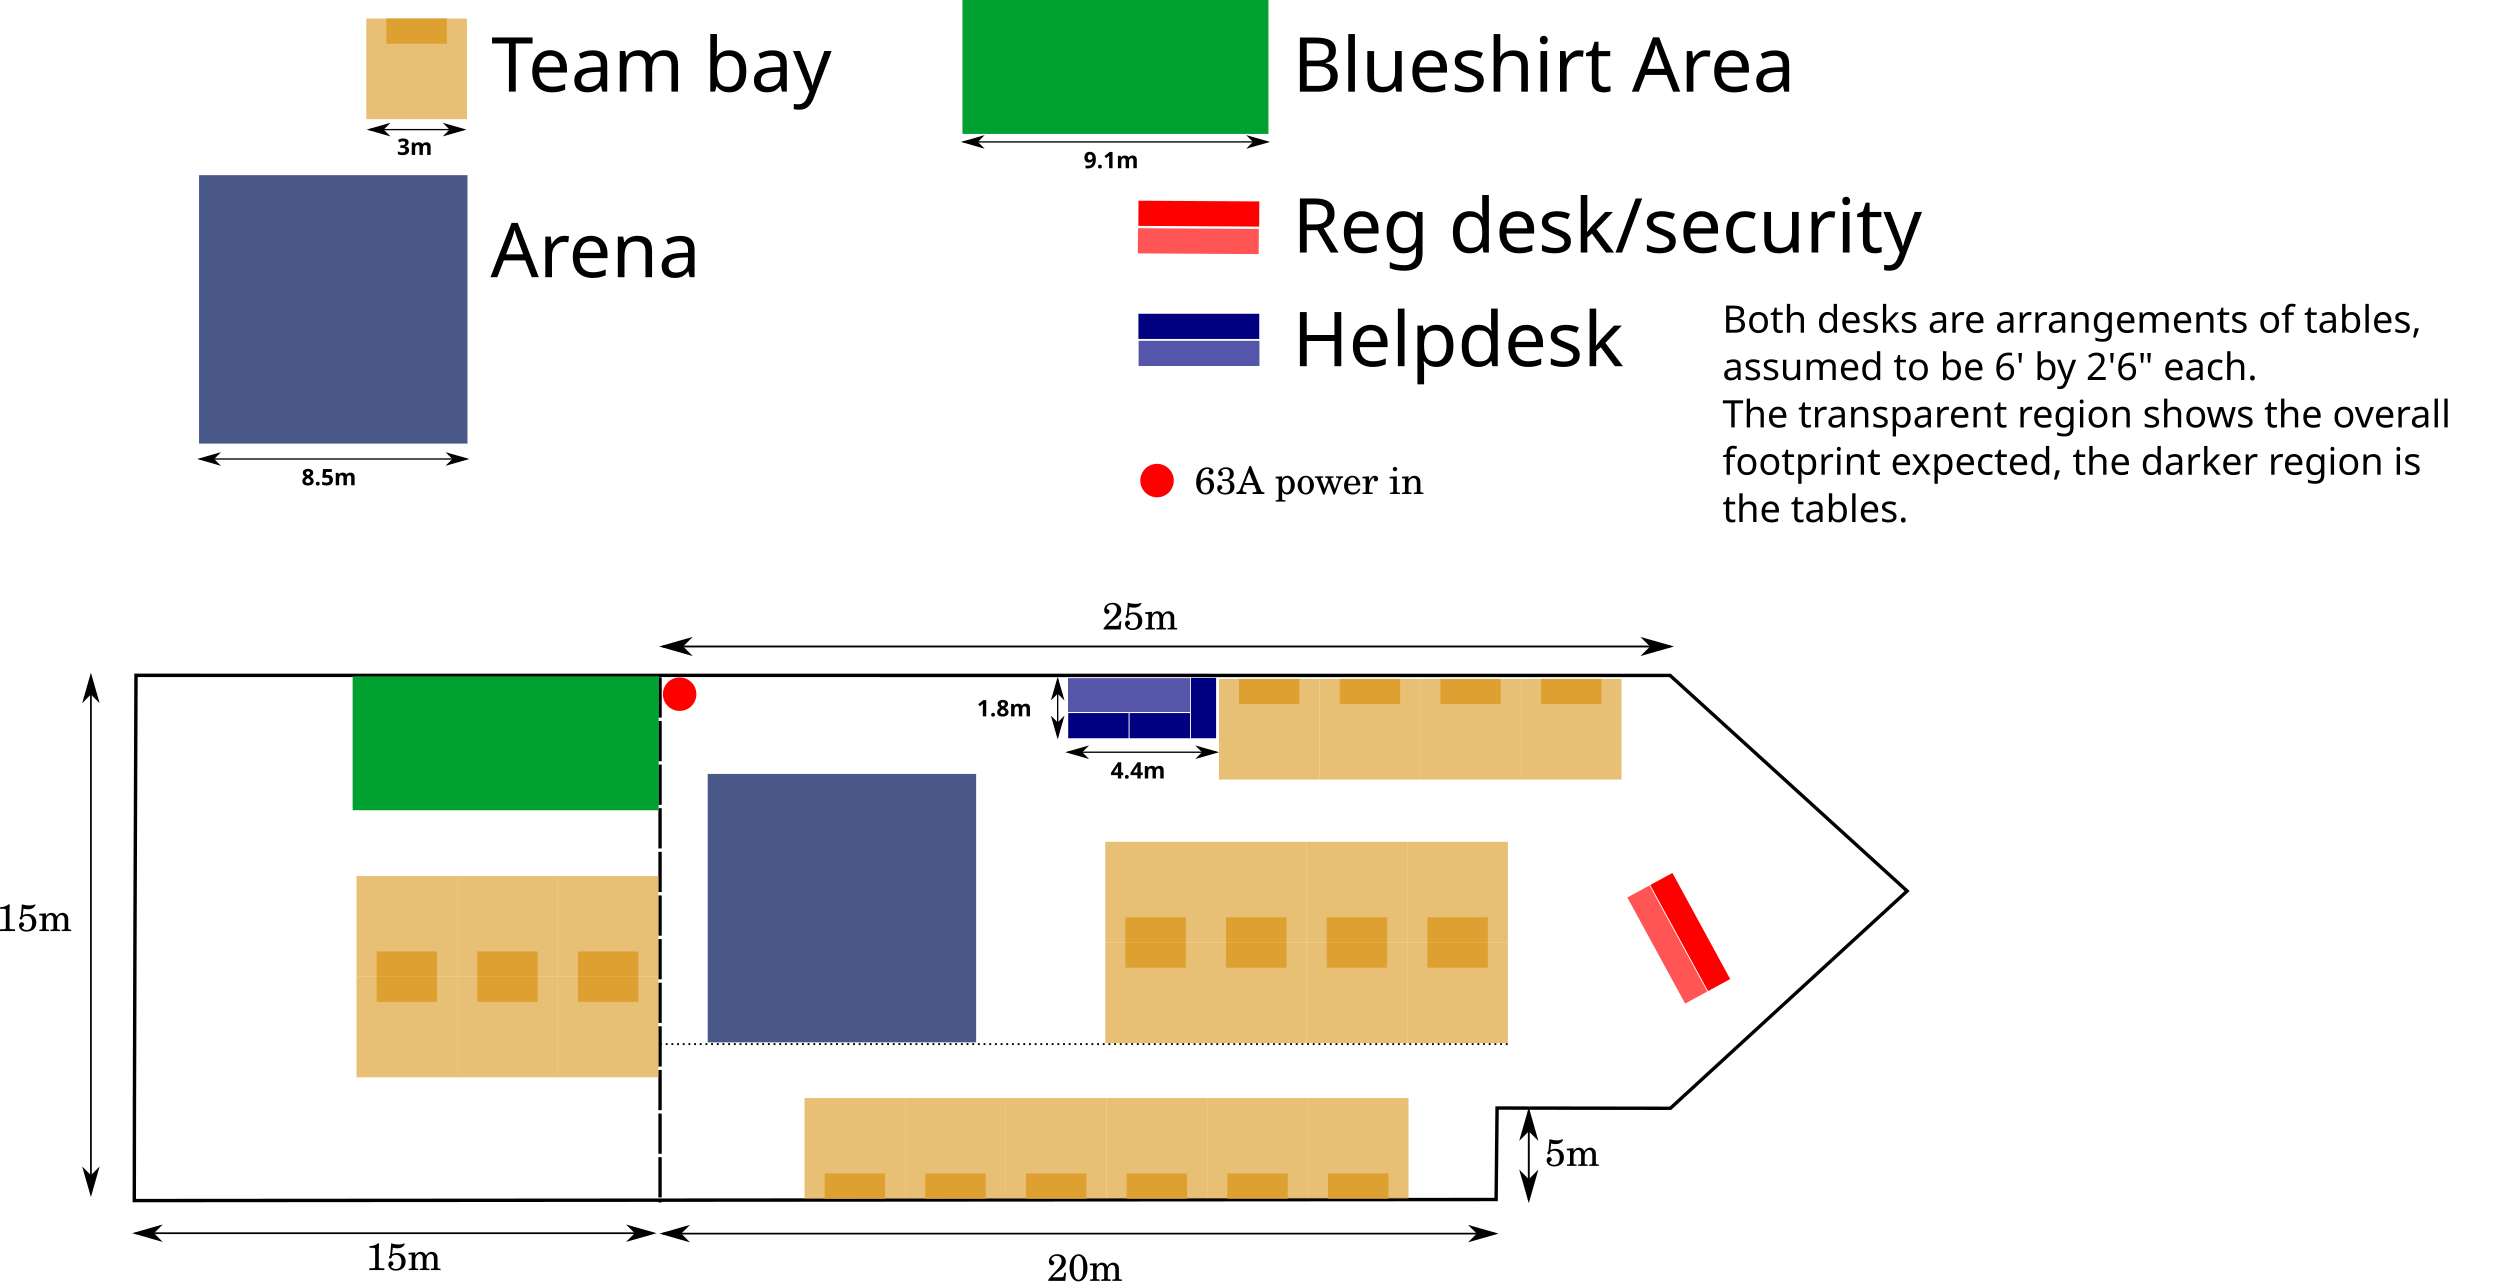
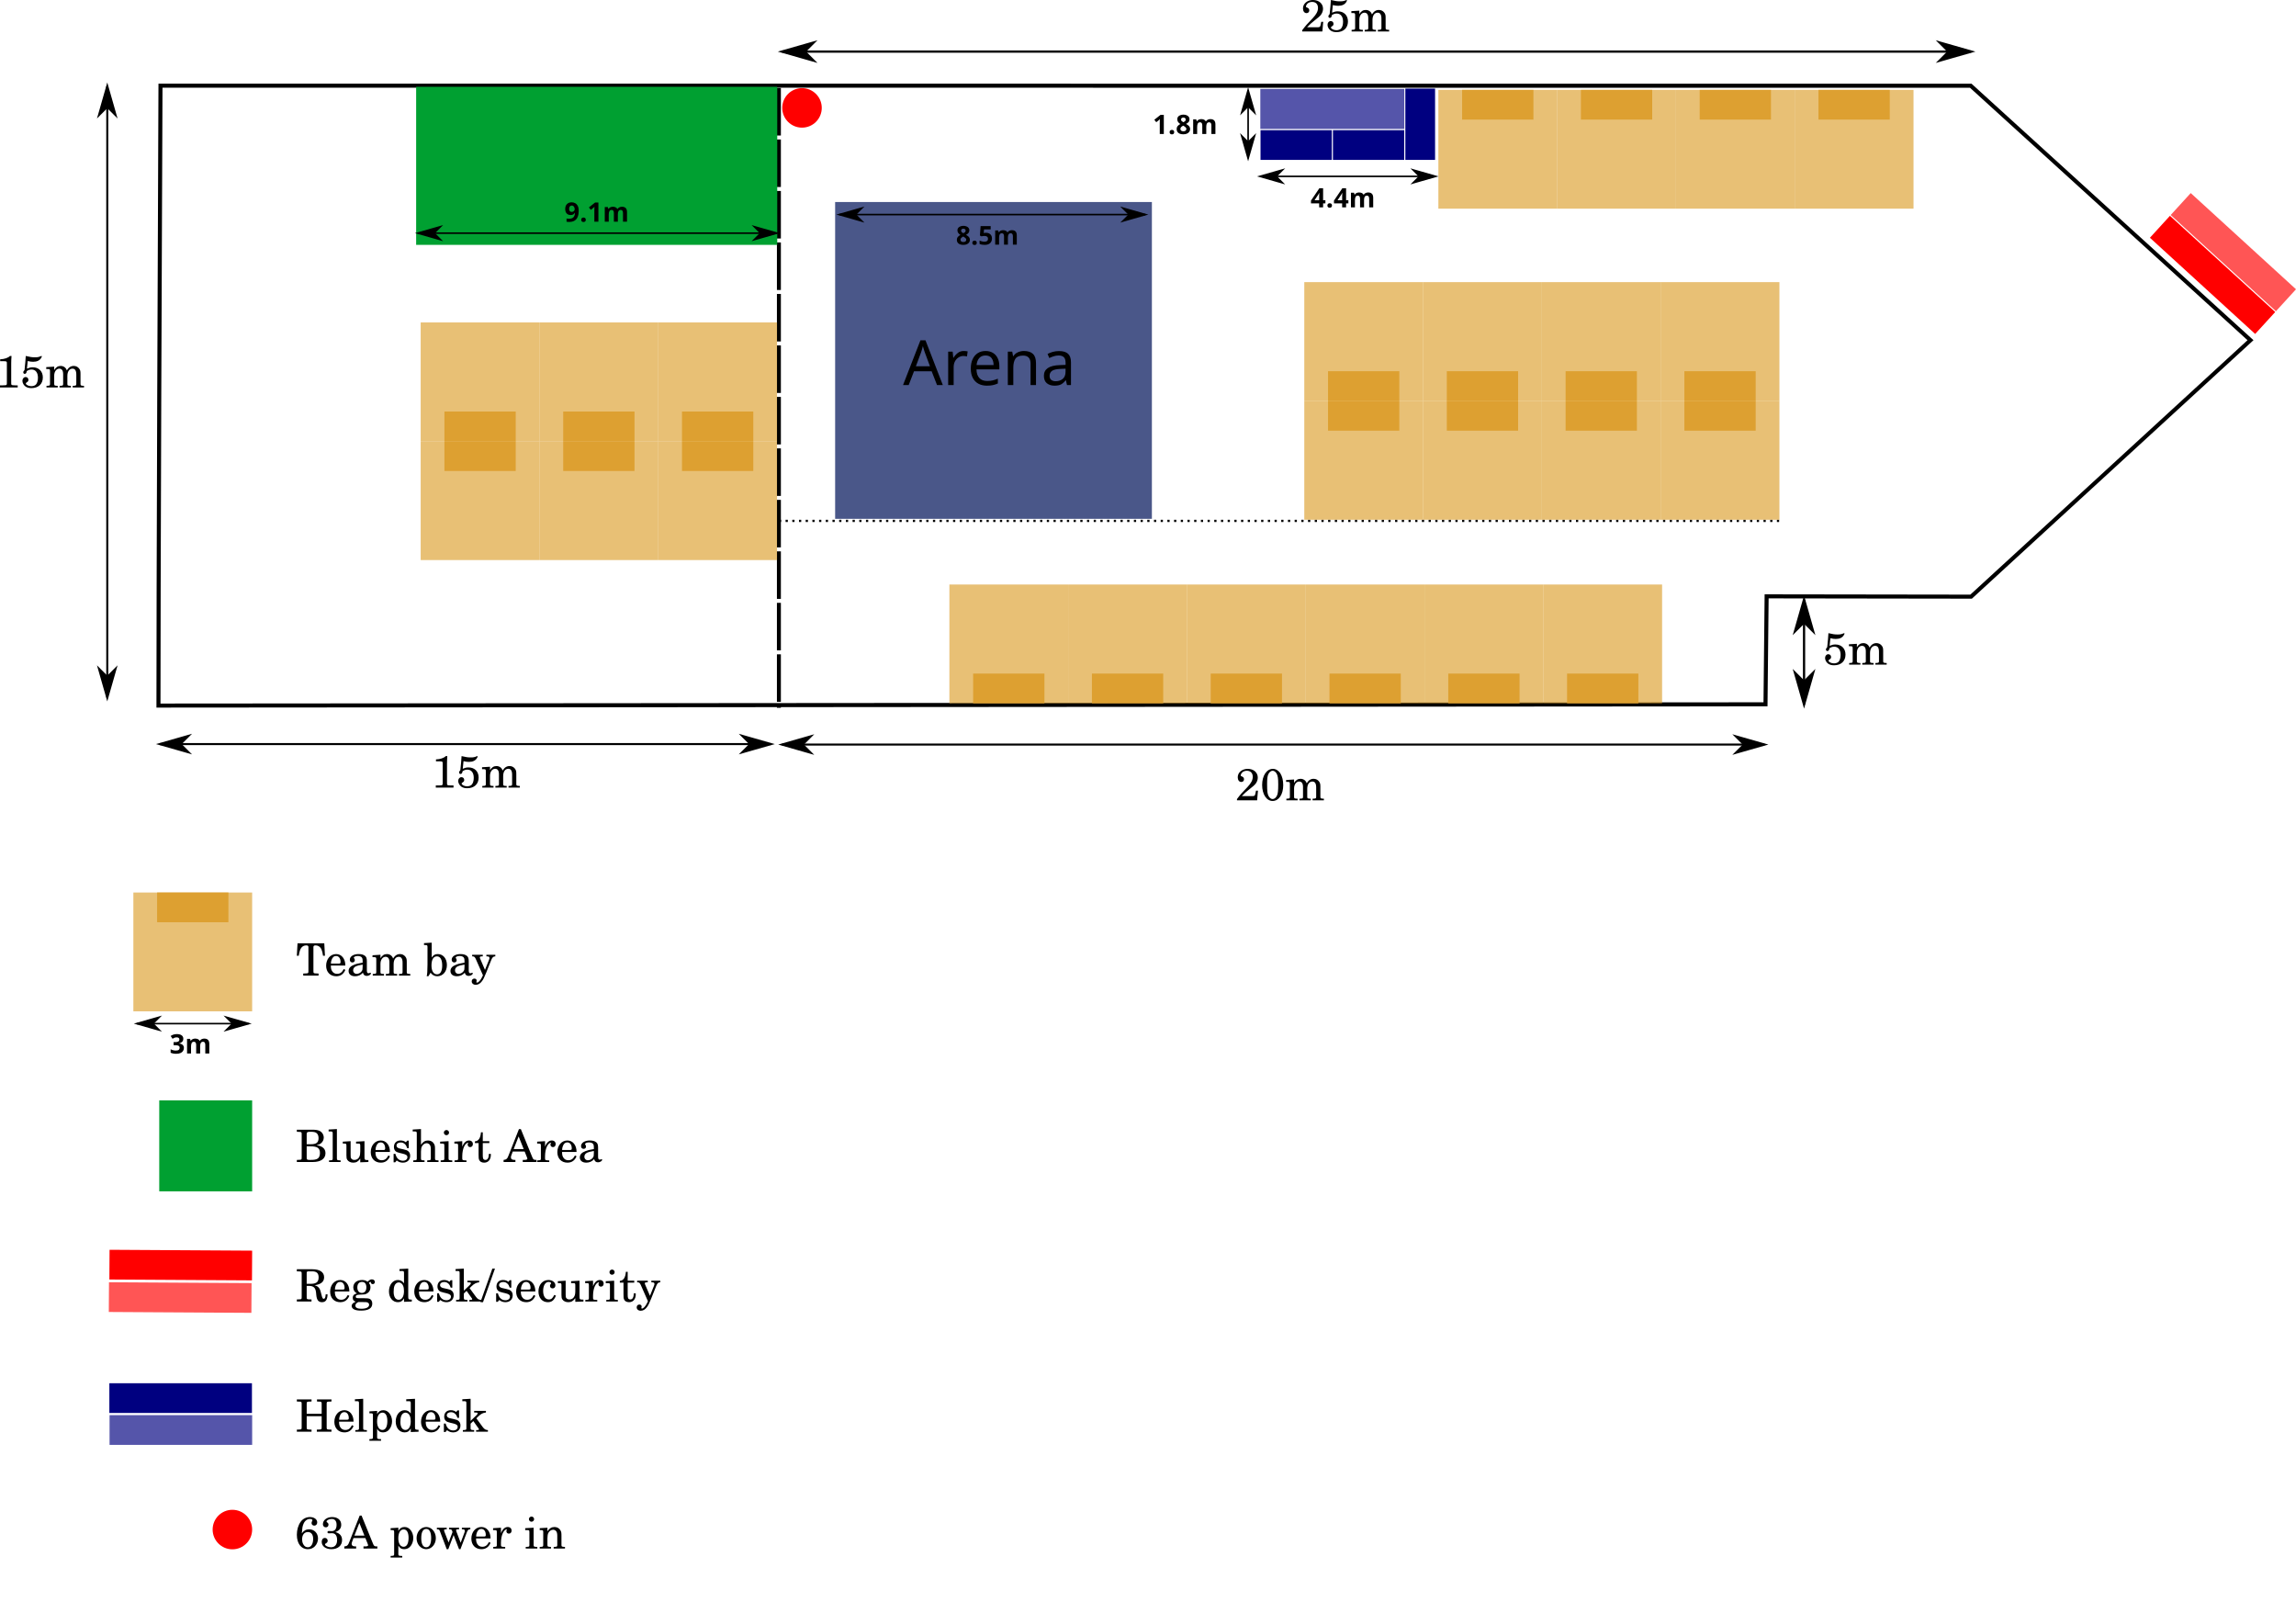
- <svg xmlns="http://www.w3.org/2000/svg" xmlns:xlink="http://www.w3.org/1999/xlink" width="1320.033" height="676.604" id="svg2" version="1.1">
+ <svg xmlns="http://www.w3.org/2000/svg" xmlns:xlink="http://www.w3.org/1999/xlink" width="1027.343" height="716.59" id="svg2" version="1.1">
  <defs id="defs4">
    <marker orient="auto" refY="0" refX="0" id="Arrow2Mstart" style="overflow:visible">
      <path id="path4022" style="font-size:12px;fill-rule:evenodd;stroke-width:0.625;stroke-linejoin:round" d="M 8.719,4.034 -2.207,0.016 8.719,-4.002 c -1.745,2.372 -1.735,5.617 -6e-7,8.035 z" transform="scale(0.6,0.6)" />
    </marker>
    <marker orient="auto" refY="0" refX="0" id="Arrow1Sstart" style="overflow:visible">
      <path id="path4010" d="M 0,0 5,-5 -12.5,0 5,5 0,0 z" style="fill-rule:evenodd;stroke:#000000;stroke-width:1pt;marker-start:none" transform="matrix(0.2,0,0,0.2,1.2,0)" />
    </marker>
    <marker orient="auto" refY="0" refX="0" id="Arrow2Lend" style="overflow:visible">
      <path id="path3824" style="font-size:12px;fill-rule:evenodd;stroke-width:0.625;stroke-linejoin:round" d="M 8.719,4.034 -2.207,0.016 8.719,-4.002 c -1.745,2.372 -1.735,5.617 -6e-7,8.035 z" transform="matrix(-1.1,0,0,-1.1,-1.1,0)" />
    </marker>
    <marker orient="auto" refY="0" refX="0" id="Arrow2Lstart" style="overflow:visible">
      <path id="path3821" style="font-size:12px;fill-rule:evenodd;stroke-width:0.625;stroke-linejoin:round" d="M 8.719,4.034 -2.207,0.016 8.719,-4.002 c -1.745,2.372 -1.735,5.617 -6e-7,8.035 z" transform="matrix(1.1,0,0,1.1,1.1,0)" />
    </marker>
    <marker orient="auto" refY="0" refX="0" id="Arrow1Lend" style="overflow:visible">
      <path id="path3806" d="M 0,0 5,-5 -12.5,0 5,5 0,0 z" style="fill-rule:evenodd;stroke:#000000;stroke-width:1pt;marker-start:none" transform="matrix(-0.8,0,0,-0.8,-10,0)" />
    </marker>
    <marker orient="auto" refY="0" refX="0" id="Arrow1Lstart" style="overflow:visible">
      <path id="path3803" d="M 0,0 5,-5 -12.5,0 5,5 0,0 z" style="fill-rule:evenodd;stroke:#000000;stroke-width:1pt;marker-start:none" transform="matrix(0.8,0,0,0.8,10,0)" />
    </marker>
    <marker orient="auto" refY="0" refX="0" id="Arrow1Lstart-2" style="overflow:visible">
      <path id="path3803-0" d="M 0,0 5,-5 -12.5,0 5,5 0,0 z" style="fill-rule:evenodd;stroke:#000000;stroke-width:1pt;marker-start:none" transform="matrix(0.8,0,0,0.8,10,0)" />
    </marker>
    <marker orient="auto" refY="0" refX="0" id="Arrow1Lend-4" style="overflow:visible">
      <path id="path3806-5" d="M 0,0 5,-5 -12.5,0 5,5 0,0 z" style="fill-rule:evenodd;stroke:#000000;stroke-width:1pt;marker-start:none" transform="matrix(-0.8,0,0,-0.8,-10,0)" />
    </marker>
    <marker orient="auto" refY="0" refX="0" id="Arrow1Lstart-3" style="overflow:visible">
      <path id="path3803-7" d="M 0,0 5,-5 -12.5,0 5,5 0,0 z" style="fill-rule:evenodd;stroke:#000000;stroke-width:1pt;marker-start:none" transform="matrix(0.8,0,0,0.8,10,0)" />
    </marker>
    <marker orient="auto" refY="0" refX="0" id="Arrow1Lend-6" style="overflow:visible">
      <path id="path3806-56" d="M 0,0 5,-5 -12.5,0 5,5 0,0 z" style="fill-rule:evenodd;stroke:#000000;stroke-width:1pt;marker-start:none" transform="matrix(-0.8,0,0,-0.8,-10,0)" />
    </marker>
    <marker orient="auto" refY="0" refX="0" id="Arrow1Lstart-23" style="overflow:visible">
      <path id="path3803-1" d="M 0,0 5,-5 -12.5,0 5,5 0,0 z" style="fill-rule:evenodd;stroke:#000000;stroke-width:1pt;marker-start:none" transform="matrix(0.8,0,0,0.8,10,0)" />
    </marker>
    <marker orient="auto" refY="0" refX="0" id="Arrow1Lend-8" style="overflow:visible">
      <path id="path3806-7" d="M 0,0 5,-5 -12.5,0 5,5 0,0 z" style="fill-rule:evenodd;stroke:#000000;stroke-width:1pt;marker-start:none" transform="matrix(-0.8,0,0,-0.8,-10,0)" />
    </marker>
    <marker orient="auto" refY="0" refX="0" id="Arrow1Lstart-27" style="overflow:visible">
      <path id="path3803-14" d="M 0,0 5,-5 -12.5,0 5,5 0,0 z" style="fill-rule:evenodd;stroke:#000000;stroke-width:1pt;marker-start:none" transform="matrix(0.8,0,0,0.8,10,0)" />
    </marker>
    <marker orient="auto" refY="0" refX="0" id="Arrow1Lend-0" style="overflow:visible">
      <path id="path3806-3" d="M 0,0 5,-5 -12.5,0 5,5 0,0 z" style="fill-rule:evenodd;stroke:#000000;stroke-width:1pt;marker-start:none" transform="matrix(-0.8,0,0,-0.8,-10,0)" />
    </marker>
    <marker orient="auto" refY="0" refX="0" id="Arrow2Lend-1" style="overflow:visible">
      <path id="path3824-7" style="font-size:12px;fill-rule:evenodd;stroke-width:0.625;stroke-linejoin:round" d="M 8.719,4.034 -2.207,0.016 8.719,-4.002 c -1.745,2.372 -1.735,5.617 -6e-7,8.035 z" transform="matrix(-1.1,0,0,-1.1,-1.1,0)" />
    </marker>
    <marker orient="auto" refY="0" refX="0" id="Arrow2Lstart-8" style="overflow:visible">
      <path id="path3821-3" style="font-size:12px;fill-rule:evenodd;stroke-width:0.625;stroke-linejoin:round" d="M 8.719,4.034 -2.207,0.016 8.719,-4.002 c -1.745,2.372 -1.735,5.617 -6e-7,8.035 z" transform="matrix(1.1,0,0,1.1,1.1,0)" />
    </marker>
    <marker orient="auto" refY="0" refX="0" id="Arrow1Lstart-1" style="overflow:visible">
      <path id="path3803-2" d="M 0,0 5,-5 -12.5,0 5,5 0,0 z" style="fill-rule:evenodd;stroke:#000000;stroke-width:1pt;marker-start:none" transform="matrix(0.8,0,0,0.8,10,0)" />
    </marker>
    <marker orient="auto" refY="0" refX="0" id="Arrow1Lend-7" style="overflow:visible">
      <path id="path3806-70" d="M 0,0 5,-5 -12.5,0 5,5 0,0 z" style="fill-rule:evenodd;stroke:#000000;stroke-width:1pt;marker-start:none" transform="matrix(-0.8,0,0,-0.8,-10,0)" />
    </marker>
    <marker orient="auto" refY="0" refX="0" id="Arrow1Lstart-0" style="overflow:visible">
      <path id="path3803-5" d="M 0,0 5,-5 -12.5,0 5,5 0,0 z" style="fill-rule:evenodd;stroke:#000000;stroke-width:1pt;marker-start:none" transform="matrix(0.8,0,0,0.8,10,0)" />
    </marker>
    <marker orient="auto" refY="0" refX="0" id="Arrow1Lend-1" style="overflow:visible">
      <path id="path3806-0" d="M 0,0 5,-5 -12.5,0 5,5 0,0 z" style="fill-rule:evenodd;stroke:#000000;stroke-width:1pt;marker-start:none" transform="matrix(-0.8,0,0,-0.8,-10,0)" />
    </marker>
    <marker orient="auto" refY="0" refX="0" id="Arrow1Lstart-7" style="overflow:visible">
      <path id="path3803-07" d="M 0,0 5,-5 -12.5,0 5,5 0,0 z" style="fill-rule:evenodd;stroke:#000000;stroke-width:1pt;marker-start:none" transform="matrix(0.8,0,0,0.8,10,0)" />
    </marker>
    <marker orient="auto" refY="0" refX="0" id="Arrow1Lend-19" style="overflow:visible">
      <path id="path3806-59" d="M 0,0 5,-5 -12.5,0 5,5 0,0 z" style="fill-rule:evenodd;stroke:#000000;stroke-width:1pt;marker-start:none" transform="matrix(-0.8,0,0,-0.8,-10,0)" />
    </marker>
    <marker orient="auto" refY="0" refX="0" id="Arrow1Lstart-7-8" style="overflow:visible">
      <path id="path3803-07-6" d="M 0,0 5,-5 -12.5,0 5,5 0,0 z" style="fill-rule:evenodd;stroke:#000000;stroke-width:1pt;marker-start:none" transform="matrix(0.8,0,0,0.8,10,0)" />
    </marker>
    <marker orient="auto" refY="0" refX="0" id="Arrow1Lend-19-0" style="overflow:visible">
      <path id="path3806-59-3" d="M 0,0 5,-5 -12.5,0 5,5 0,0 z" style="fill-rule:evenodd;stroke:#000000;stroke-width:1pt;marker-start:none" transform="matrix(-0.8,0,0,-0.8,-10,0)" />
    </marker>
    <marker orient="auto" refY="0" refX="0" id="Arrow1Lstart-7-3" style="overflow:visible">
      <path id="path3803-07-8" d="M 0,0 5,-5 -12.5,0 5,5 0,0 z" style="fill-rule:evenodd;stroke:#000000;stroke-width:1pt;marker-start:none" transform="matrix(0.8,0,0,0.8,10,0)" />
    </marker>
    <marker orient="auto" refY="0" refX="0" id="Arrow1Lend-19-9" style="overflow:visible">
      <path id="path3806-59-2" d="M 0,0 5,-5 -12.5,0 5,5 0,0 z" style="fill-rule:evenodd;stroke:#000000;stroke-width:1pt;marker-start:none" transform="matrix(-0.8,0,0,-0.8,-10,0)" />
    </marker>
    <marker orient="auto" refY="0" refX="0" id="Arrow1Lstart-7-4" style="overflow:visible">
      <path id="path3803-07-7" d="M 0,0 5,-5 -12.5,0 5,5 0,0 z" style="fill-rule:evenodd;stroke:#000000;stroke-width:1pt;marker-start:none" transform="matrix(0.8,0,0,0.8,10,0)" />
    </marker>
    <marker orient="auto" refY="0" refX="0" id="Arrow1Lend-19-98" style="overflow:visible">
      <path id="path3806-59-5" d="M 0,0 5,-5 -12.5,0 5,5 0,0 z" style="fill-rule:evenodd;stroke:#000000;stroke-width:1pt;marker-start:none" transform="matrix(-0.8,0,0,-0.8,-10,0)" />
    </marker>
  </defs>
-   <g id="layer1" transform="translate(88.9715,-382.0069)" style="display:inline">
-     <path style="fill:none;stroke:#000000;stroke-width:1.806;stroke-linecap:butt;stroke-linejoin:miter;stroke-miterlimit:4;stroke-opacity:1;stroke-dasharray:none" d="m -17.164,738.595 810.021,0.053 L 918.012,852.472 793,967.201 701.503,967.065 701,1015.362 l -719.067,0.567 c 0,0 -0.078,-48.41 0.903,-277.334 z" id="path3004" />
-     <path style="fill:none;stroke:#000000;stroke-width:0.999;stroke-linecap:butt;stroke-linejoin:miter;stroke-miterlimit:4;stroke-opacity:1;stroke-dasharray:0.999, 1.998;stroke-dashoffset:0" d="m 259.547,625.039 449.114,0" id="path3776" transform="translate(0,308.2677)" />
-     <path style="fill:none;stroke:#000000;stroke-width:1.772;stroke-linecap:butt;stroke-linejoin:miter;stroke-miterlimit:4;stroke-opacity:1;stroke-dasharray:21.26, 1.772;stroke-dashoffset:0" d="m 259.547,431.38 0,277.281" id="path3778" transform="translate(0,308.2677)" />
-     <path style="fill:none;stroke:#000000;stroke-width:0.999;stroke-linecap:butt;stroke-linejoin:miter;stroke-miterlimit:4;stroke-opacity:1;stroke-dasharray:none;marker-start:url(#Arrow1Lstart-7);marker-end:url(#Arrow1Lend-19)" d="m 261,415.094 532,0" id="path3105" transform="translate(0,308.2677)" />
-     <text xml:space="preserve" style="font-size:20px;font-style:normal;font-variant:normal;font-weight:500;font-stretch:normal;line-height:125%;letter-spacing:0px;word-spacing:0px;fill:#000000;fill-opacity:1;stroke:none;font-family:Century Schoolbook L;-inkscape-font-specification:Century Schoolbook L Medium" x="493" y="406.094" id="text5153" transform="translate(0,308.2677)">
-       <tspan id="tspan5155" x="493" y="406.094">25m</tspan>
-     </text>
-     <path style="fill:none;stroke:#000000;stroke-width:1px;stroke-linecap:butt;stroke-linejoin:miter;stroke-opacity:1;marker-start:url(#Arrow1Lstart-7);marker-end:url(#Arrow1Lend-19)" d="m 718.25,660.344 0,46.75" id="path5157" transform="translate(0,308.2677)" />
-     <text xml:space="preserve" style="font-size:20px;font-style:normal;font-variant:normal;font-weight:500;font-stretch:normal;line-height:125%;letter-spacing:0px;word-spacing:0px;fill:#000000;fill-opacity:1;stroke:none;font-family:Century Schoolbook L;-inkscape-font-specification:Century Schoolbook L Medium" x="726.75" y="997.612" id="text6055">
-       <tspan id="tspan6057" x="726.75" y="997.612">5m</tspan>
-     </text>
-     <path style="fill:none;stroke:#000000;stroke-width:0.908;stroke-linecap:butt;stroke-linejoin:miter;stroke-miterlimit:4;stroke-opacity:1;stroke-dasharray:none;marker-start:url(#Arrow1Lstart-7);marker-end:url(#Arrow1Lend-19);display:inline" d="m 261,1033.37 439.536,0" id="path3105-3" />
-     <text xml:space="preserve" style="font-size:20px;font-style:normal;font-variant:normal;font-weight:500;font-stretch:normal;line-height:125%;letter-spacing:0px;word-spacing:0px;fill:#000000;fill-opacity:1;stroke:none;display:inline;font-family:Century Schoolbook L;-inkscape-font-specification:Century Schoolbook L Medium" x="463.803" y="1058.311" id="text5153-6">
-       <tspan id="tspan5155-1" x="463.803" y="1058.311">20m</tspan>
-     </text>
-     <path style="fill:none;stroke:#000000;stroke-width:0.908;stroke-linecap:butt;stroke-linejoin:miter;stroke-miterlimit:4;stroke-opacity:1;stroke-dasharray:none;marker-start:url(#Arrow1Lstart-7);marker-end:url(#Arrow1Lend-19);display:inline" d="m -17.415,1033.155 273.366,0" id="path3105-3-4" />
-     <path style="fill:none;stroke:#000000;stroke-width:0.908;stroke-linecap:butt;stroke-linejoin:miter;stroke-miterlimit:4;stroke-opacity:1;stroke-dasharray:none;marker-start:url(#Arrow1Lstart-7);marker-end:url(#Arrow1Lend-19);display:inline" d="m -40.971,1012.294 0,-273.366" id="path3105-3-4-4" />
-     <text xml:space="preserve" style="font-size:20px;font-style:normal;font-variant:normal;font-weight:500;font-stretch:normal;line-height:125%;letter-spacing:0px;word-spacing:0px;fill:#000000;fill-opacity:1;stroke:none;font-family:Century Schoolbook L;-inkscape-font-specification:Century Schoolbook L Medium" x="104.028" y="1052.611" id="text6200">
-       <tspan id="tspan6202" x="104.028" y="1052.611">15m</tspan>
-     </text>
-     <text xml:space="preserve" style="font-size:20px;font-style:normal;font-variant:normal;font-weight:500;font-stretch:normal;line-height:125%;letter-spacing:0px;word-spacing:0px;fill:#000000;fill-opacity:1;stroke:none;font-family:Century Schoolbook L;-inkscape-font-specification:Century Schoolbook L Medium" x="-90.972" y="873.611" id="text6204">
-       <tspan id="tspan6206" x="-90.972" y="873.611">15m</tspan>
-     </text>
-     <path style="fill:#ff0000;stroke:none;stroke-width:0.999;stroke-miterlimit:4;stroke-opacity:1;stroke-dasharray:none;stroke-dashoffset:0;fill-opacity:1" id="path6210" d="m 393.858,367.245 a 8.839,8.839 0 1 1 -17.678,0 8.839,8.839 0 1 1 17.678,0 z" transform="translate(-115.1345,381.2998)" />
-     <path style="fill:#ff0000;fill-opacity:1;stroke:none;display:inline" id="path6210-8" d="m 393.858,367.245 a 8.839,8.839 0 1 1 -17.678,0 8.839,8.839 0 1 1 17.678,0 z" transform="translate(136.9491,268.5162)" />
-     <text xml:space="preserve" style="font-size:20px;font-style:normal;font-variant:normal;font-weight:500;font-stretch:normal;line-height:125%;letter-spacing:0px;word-spacing:0px;fill:#000000;fill-opacity:1;stroke:none;font-family:Century Schoolbook L;-inkscape-font-specification:Century Schoolbook L Medium" x="541.768" y="642.832" id="text6241">
-       <tspan id="tspan6243" x="541.768" y="642.832">63A power in</tspan>
-     </text>
-   </g>
-   <g id="layer2" style="display:inline" transform="translate(88.9715,-73.73916)">
-     <rect style="fill:#4a5789;fill-opacity:1;stroke-width:1.772;stroke-miterlimit:4;stroke-dasharray:21.26, 1.772;stroke-dashoffset:0" id="rect3780" width="141.732" height="141.732" x="284.708" y="482.389" />
-     <rect style="fill:#4a5789;fill-opacity:1;stroke-width:1.772;stroke-miterlimit:4;stroke-dasharray:21.26, 1.772;stroke-dashoffset:0" id="rect3780-0" width="141.732" height="141.732" x="16.134" y="166.228" />
-     <text xml:space="preserve" style="font-size:40px;font-style:normal;font-weight:normal;line-height:125%;letter-spacing:0px;word-spacing:0px;fill:#000000;fill-opacity:1;stroke:none;font-family:Sans" x="170" y="220.094" id="text3047">
-       <tspan id="tspan3049" x="170" y="220.094">Arena</tspan>
-     </text>
-   </g>
-   <g id="layer3" style="display:inline" transform="translate(88.9715,-73.73916)">
-     <rect style="fill:#00a031;fill-opacity:1;stroke-width:1.772;stroke-miterlimit:4;stroke-dasharray:21.26, 1.772;stroke-dashoffset:0" id="rect3881" width="161.57" height="70.711" x="97.231" y="430.846" />
-     <text xml:space="preserve" style="font-size:40px;font-style:normal;font-weight:normal;line-height:125%;letter-spacing:0px;word-spacing:0px;fill:#000000;fill-opacity:1;stroke:none;font-family:Sans" x="170.43" y="122.094" id="text3038">
-       <tspan id="tspan3040" x="170.43" y="122.094">Team bay</tspan>
-     </text>
-     <rect style="fill:#00a031;fill-opacity:1;stroke-width:1.772;stroke-miterlimit:4;stroke-dasharray:21.26, 1.772;stroke-dashoffset:0" id="rect3881-6" width="161.57" height="70.711" x="419.215" y="73.739" />
-     <text xml:space="preserve" style="font-size:40px;font-style:normal;font-weight:normal;line-height:125%;letter-spacing:0px;word-spacing:0px;fill:#000000;fill-opacity:1;stroke:none;font-family:Sans" x="593.521" y="122.13" id="text3038-1">
-       <tspan x="593.521" y="122.13" id="tspan3111">Blueshirt Area</tspan>
-     </text>
-     <rect style="fill:#ff0000;fill-opacity:1;stroke-width:1.772;stroke-miterlimit:4;stroke-dasharray:21.26, 1.772;stroke-dashoffset:0" id="rect3115" width="13.3" height="63.8" x="428.271" y="849.365" transform="matrix(0.8781687,-0.4783511,0.4783511,0.8781687,0,0)" />
-     <rect style="fill:#ff0000;fill-opacity:1;stroke-width:1.772;stroke-miterlimit:4;stroke-dasharray:21.26, 1.772;stroke-dashoffset:0" id="rect3115-5" width="13.3" height="63.8" x="-189.894" y="513.248" transform="matrix(0.0060721,-0.9999816,0.9999816,0.0060721,0,0)" />
-     <rect style="fill:#000080;fill-opacity:1;stroke-width:1.772;stroke-miterlimit:4;stroke-dasharray:21.26, 1.772;stroke-dashoffset:0" id="rect3147-4" width="63.8" height="13.3" x="512.125" y="239.409" />
-     <text xml:space="preserve" style="font-size:40px;font-style:normal;font-weight:normal;line-height:125%;letter-spacing:0px;word-spacing:0px;fill:#000000;fill-opacity:1;stroke:none;font-family:Sans" x="593.521" y="267.095" id="text3175">
-       <tspan x="593.521" y="267.095" id="tspan3179">Helpdesk</tspan>
-     </text>
-     <text xml:space="preserve" style="font-size:40px;font-style:normal;font-weight:normal;line-height:125%;letter-spacing:0px;word-spacing:0px;fill:#000000;fill-opacity:1;stroke:none;font-family:Sans" x="593.521" y="207.094" id="text3041">
-       <tspan id="tspan3043" x="593.521" y="207.094">Reg desk/security</tspan>
-     </text>
-     <g id="g5159">
+   <g id="layer1" transform="translate(-59.0285,-394.2822)" style="display:inline">
+     <path style="fill:none;stroke:#000000;stroke-width:1.806;stroke-linecap:butt;stroke-linejoin:miter;stroke-miterlimit:4;stroke-opacity:1;stroke-dasharray:none" d="m 130.836,432.595 810.021,0.053 L 1066.012,546.472 941,661.201 849.503,661.065 849,709.362 129.933,709.929 c 0,0 -0.078,-48.41 0.903,-277.334 z" id="path3004" />
+     <path style="fill:none;stroke:#000000;stroke-width:0.999;stroke-linecap:butt;stroke-linejoin:miter;stroke-miterlimit:4;stroke-opacity:1;stroke-dasharray:0.999, 1.998;stroke-dashoffset:0" d="m 407.547,627.307 449.114,0" id="path3776" />
+     <path style="fill:none;stroke:#000000;stroke-width:1.772;stroke-linecap:butt;stroke-linejoin:miter;stroke-miterlimit:4;stroke-opacity:1;stroke-dasharray:21.26, 1.772;stroke-dashoffset:0" d="m 407.547,433.648 0,277.281" id="path3778" />
+     <path style="fill:none;stroke:#000000;stroke-width:0.999;stroke-linecap:butt;stroke-linejoin:miter;stroke-miterlimit:4;stroke-opacity:1;stroke-dasharray:none;marker-start:url(#Arrow1Lstart-7);marker-end:url(#Arrow1Lend-19)" d="m 409,417.362 532,0" id="path3105" />
+     <text xml:space="preserve" style="font-size:20px;font-style:normal;font-variant:normal;font-weight:500;font-stretch:normal;line-height:125%;letter-spacing:0px;word-spacing:0px;fill:#000000;fill-opacity:1;stroke:none;font-family:Century Schoolbook L;-inkscape-font-specification:Century Schoolbook L Medium" x="641" y="408.362" id="text5153">
+       <tspan id="tspan5155" x="641" y="408.362">25m</tspan>
+     </text>
+     <path style="fill:none;stroke:#000000;stroke-width:1px;stroke-linecap:butt;stroke-linejoin:miter;stroke-opacity:1;marker-start:url(#Arrow1Lstart-7);marker-end:url(#Arrow1Lend-19)" d="m 866.25,662.612 0,46.75" id="path5157" />
+     <text xml:space="preserve" style="font-size:20px;font-style:normal;font-variant:normal;font-weight:500;font-stretch:normal;line-height:125%;letter-spacing:0px;word-spacing:0px;fill:#000000;fill-opacity:1;stroke:none;font-family:Century Schoolbook L;-inkscape-font-specification:Century Schoolbook L Medium" x="874.75" y="691.612" id="text6055">
+       <tspan id="tspan6057" x="874.75" y="691.612">5m</tspan>
+     </text>
+     <path style="fill:none;stroke:#000000;stroke-width:0.908;stroke-linecap:butt;stroke-linejoin:miter;stroke-miterlimit:4;stroke-opacity:1;stroke-dasharray:none;marker-start:url(#Arrow1Lstart-7);marker-end:url(#Arrow1Lend-19);display:inline" d="m 409,727.37 439.536,0" id="path3105-3" />
+     <text xml:space="preserve" style="font-size:20px;font-style:normal;font-variant:normal;font-weight:500;font-stretch:normal;line-height:125%;letter-spacing:0px;word-spacing:0px;fill:#000000;fill-opacity:1;stroke:none;display:inline;font-family:Century Schoolbook L;-inkscape-font-specification:Century Schoolbook L Medium" x="611.803" y="752.311" id="text5153-6">
+       <tspan id="tspan5155-1" x="611.803" y="752.311">20m</tspan>
+     </text>
+     <path style="fill:none;stroke:#000000;stroke-width:0.908;stroke-linecap:butt;stroke-linejoin:miter;stroke-miterlimit:4;stroke-opacity:1;stroke-dasharray:none;marker-start:url(#Arrow1Lstart-7);marker-end:url(#Arrow1Lend-19);display:inline" d="m 130.585,727.155 273.366,0" id="path3105-3-4" />
+     <path style="fill:none;stroke:#000000;stroke-width:0.908;stroke-linecap:butt;stroke-linejoin:miter;stroke-miterlimit:4;stroke-opacity:1;stroke-dasharray:none;marker-start:url(#Arrow1Lstart-7);marker-end:url(#Arrow1Lend-19);display:inline" d="m 107.028,706.294 0,-273.366" id="path3105-3-4-4" />
+     <text xml:space="preserve" style="font-size:20px;font-style:normal;font-variant:normal;font-weight:500;font-stretch:normal;line-height:125%;letter-spacing:0px;word-spacing:0px;fill:#000000;fill-opacity:1;stroke:none;font-family:Century Schoolbook L;-inkscape-font-specification:Century Schoolbook L Medium" x="252.029" y="746.611" id="text6200">
+       <tspan id="tspan6202" x="252.029" y="746.611">15m</tspan>
+     </text>
+     <text xml:space="preserve" style="font-size:20px;font-style:normal;font-variant:normal;font-weight:500;font-stretch:normal;line-height:125%;letter-spacing:0px;word-spacing:0px;fill:#000000;fill-opacity:1;stroke:none;font-family:Century Schoolbook L;-inkscape-font-specification:Century Schoolbook L Medium" x="57.028" y="567.611" id="text6204">
+       <tspan id="tspan6206" x="57.028" y="567.611">15m</tspan>
+     </text>
+     <path style="fill:#ff0000;fill-opacity:1;stroke:none" id="path6210" d="m 393.858,367.245 c 0,4.882 -3.957,8.839 -8.839,8.839 -4.882,0 -8.839,-3.957 -8.839,-8.839 0,-4.882 3.957,-8.839 8.839,-8.839 4.882,0 8.839,3.957 8.839,8.839 z" transform="translate(32.86555,75.29975)" />
+     <path style="fill:#ff0000;fill-opacity:1;stroke:none;display:inline" id="path6210-8" d="m 393.858,367.245 a 8.839,8.839 0 1 1 -17.678,0 8.839,8.839 0 1 1 17.678,0 z" transform="translate(-222.0066,711.303)" />
+     <text xml:space="preserve" style="font-size:20px;font-style:normal;font-variant:normal;font-weight:500;font-stretch:normal;line-height:125%;letter-spacing:0px;word-spacing:0px;fill:#000000;fill-opacity:1;stroke:none;font-family:Century Schoolbook L;-inkscape-font-specification:Century Schoolbook L Medium" x="191.013" y="1087.033" id="text6241">
+       <tspan id="tspan6243" x="191.013" y="1087.033">63A power in</tspan>
+     </text>
+   </g>
+   <g id="layer2" style="display:inline" transform="translate(-59.0285,-86.01448)">
+     <rect style="fill:#4a5789;fill-opacity:1;stroke-width:1.772;stroke-miterlimit:4;stroke-dasharray:21.26, 1.772;stroke-dashoffset:0" id="rect3780" width="141.732" height="141.732" x="432.708" y="176.389" />
+     <text xml:space="preserve" style="font-size:27.89px;font-style:normal;font-weight:normal;line-height:125%;letter-spacing:0px;word-spacing:0px;fill:#000000;fill-opacity:1;stroke:none;font-family:Sans" x="463.095" y="258.266" id="text3047">
+       <tspan id="tspan3049" x="463.095" y="258.266">Arena</tspan>
+     </text>
+   </g>
+   <g id="layer3" style="display:inline" transform="translate(-59.0285,-86.01448)">
+     <rect style="fill:#00a031;fill-opacity:1;stroke-width:1.772;stroke-miterlimit:4;stroke-dasharray:21.26, 1.772;stroke-dashoffset:0" id="rect3881" width="161.57" height="70.711" x="245.231" y="124.846" />
+     <text xml:space="preserve" style="font-size:20px;font-style:normal;font-variant:normal;font-weight:500;font-stretch:normal;line-height:125%;letter-spacing:0px;word-spacing:0px;fill:#000000;fill-opacity:1;stroke:none;font-family:Century Schoolbook L;-inkscape-font-specification:Century Schoolbook L Medium" x="191.473" y="522.455" id="text3038">
+       <tspan id="tspan3040" x="191.473" y="522.455">Team bay</tspan>
+     </text>
+     <rect style="fill:#00a031;fill-opacity:1;stroke-width:1.772;stroke-miterlimit:4;stroke-dasharray:21.26, 1.772;stroke-dashoffset:0" id="rect3881-6" width="41.57" height="40.711" x="130.282" y="578.266" />
+     <text xml:space="preserve" style="font-size:20px;font-style:normal;font-variant:normal;font-weight:500;font-stretch:normal;line-height:125%;letter-spacing:0px;word-spacing:0px;fill:#000000;fill-opacity:1;stroke:none;font-family:Century Schoolbook L;-inkscape-font-specification:Century Schoolbook L Medium" x="191.253" y="605.841" id="text3038-1">
+       <tspan x="191.253" y="605.841" id="tspan3111">Blueshirt Area</tspan>
+     </text>
+     <rect style="fill:#ff0000;fill-opacity:1;stroke-width:1.772;stroke-miterlimit:4;stroke-dasharray:21.26, 1.772;stroke-dashoffset:0" id="rect3115" width="13.3" height="63.8" x="-559.944" y="-947.335" transform="matrix(-0.6745057,0.7382696,-0.7382696,-0.6745057,0,0)" />
+     <text xml:space="preserve" style="font-size:20px;font-style:normal;font-variant:normal;font-weight:500;font-stretch:normal;line-height:125%;letter-spacing:0px;word-spacing:0px;fill:#000000;fill-opacity:1;stroke:none;font-family:Century Schoolbook L;-inkscape-font-specification:Century Schoolbook L Medium" x="191.273" y="726.509" id="text3175">
+       <tspan x="191.273" y="726.509" id="tspan3179">Helpdesk</tspan>
+     </text>
+     <text xml:space="preserve" style="font-size:20px;font-style:normal;font-variant:normal;font-weight:500;font-stretch:normal;line-height:125%;letter-spacing:0px;word-spacing:0px;fill:#000000;fill-opacity:1;stroke:none;font-family:Century Schoolbook L;-inkscape-font-specification:Century Schoolbook L Medium" x="191.333" y="668.266" id="text3041">
+       <tspan id="tspan3043" x="191.333" y="668.266">Reg desk/security</tspan>
+     </text>
+     <g id="g5159" transform="translate(148,-306)">
      <rect y="450.245" x="507.45" height="13.3" width="31.9" id="rect3147" style="fill:#000080;fill-opacity:1;stroke-width:1.772;stroke-miterlimit:4;stroke-dasharray:21.26, 1.772;stroke-dashoffset:0" />
      <rect transform="matrix(0,1,-1,0,0,0)" y="-553.15" x="431.644" height="13.3" width="31.9" id="rect3147-8" style="fill:#000080;fill-opacity:1;stroke-width:1.772;stroke-miterlimit:4;stroke-dasharray:21.26, 1.772;stroke-dashoffset:0" />
      <rect y="450.245" x="475.05" height="13.3" width="31.9" id="rect3147-6" style="fill:#000080;fill-opacity:1;stroke-width:1.772;stroke-miterlimit:4;stroke-dasharray:21.26, 1.772;stroke-dashoffset:0" />
      <rect y="431.798" x="474.959" height="17.896" width="64.427" id="rect3147-6-7" style="fill:#000080;fill-opacity:0.667;stroke-width:1.772;stroke-miterlimit:4;stroke-dasharray:21.26, 1.772;stroke-dashoffset:0;display:inline" />
    </g>
-     <rect style="fill:#ff0000;fill-opacity:0.667;stroke-width:1.772;stroke-miterlimit:4;stroke-dasharray:21.26, 1.772;stroke-dashoffset:0;display:inline" id="rect3115-9" width="13.3" height="63.8" x="414.49" y="849.363" transform="matrix(0.8781687,-0.4783511,0.4783511,0.8781687,0,0)" />
-     <rect style="fill:#000080;fill-opacity:0.667;stroke-width:1.772;stroke-miterlimit:4;stroke-dasharray:21.26, 1.772;stroke-dashoffset:0;display:inline" id="rect3147-4-5" width="63.8" height="13.3" x="512.219" y="253.683" />
-     <rect style="fill:#ff0000;fill-opacity:0.667;stroke-width:1.772;stroke-miterlimit:4;stroke-dasharray:21.26, 1.772;stroke-dashoffset:0;display:inline" id="rect3115-5-7" width="13.3" height="63.8" x="-204.418" y="513.076" transform="matrix(0.0060721,-0.9999816,0.9999816,0.0060721,0,0)" />
-     <g id="pit-zone">
-       <rect y="83.52" x="104.425" height="53.15" width="53.15" id="rect3782-2" style="fill:#dda031;fill-opacity:0.667;stroke-width:1.772;stroke-miterlimit:4;stroke-dasharray:21.26, 1.772;stroke-dashoffset:0" />
-       <rect y="83.52" x="115.05" height="13.3" width="31.9" id="pit-table" style="fill:#dda031;fill-opacity:1;stroke-width:1.772;stroke-miterlimit:4;stroke-dasharray:21.26, 1.772;stroke-dashoffset:0;display:inline" />
-     </g>
-     <use x="0" y="0" xlink:href="#pit-zone" id="use4041" transform="matrix(1,0,0,-1,101.1362,672.9346)" width="1052.362" height="744.094" />
-     <use style="display:inline" x="0" y="0" xlink:href="#pit-zone" id="use4041-99" transform="translate(101.1362,505.8952)" width="1052.362" height="744.094" />
-     <use style="display:inline" x="0" y="0" xlink:href="#pit-zone" id="use4041-9-39" transform="translate(47.98662,505.8952)" width="1052.362" height="744.094" />
-     <use style="display:inline" x="0" y="0" xlink:href="#pit-zone" id="use4041-9-3-2" transform="translate(-5.16299,505.8952)" width="1052.362" height="744.094" />
-     <use style="display:inline" x="0" y="0" xlink:href="#pit-zone" id="use4041-3" transform="matrix(1,0,0,-1,47.98662,672.9346)" width="1052.362" height="744.094" />
-     <use style="display:inline" x="0" y="0" xlink:href="#pit-zone" id="use4041-30" transform="matrix(1,0,0,-1,-5.16299,672.9346)" width="1052.362" height="744.094" />
-     <use style="display:inline" x="0" y="0" xlink:href="#pit-zone" id="use4041-99-5" transform="translate(556.5039,348.7)" width="1052.362" height="744.094" />
-     <use style="display:inline" x="0" y="0" xlink:href="#pit-zone" id="use4041-9-39-2" transform="translate(503.3543,348.7)" width="1052.362" height="744.094" />
-     <use style="display:inline" x="0" y="0" xlink:href="#pit-zone" id="use4041-9-3-2-1" transform="translate(450.2047,348.7)" width="1052.362" height="744.094" />
-     <use style="display:inline" x="0" y="0" xlink:href="#pit-zone" id="use4041-99-5-0" transform="translate(609.6535,348.7)" width="1052.362" height="744.094" />
-     <use style="display:inline" x="0" y="0" xlink:href="#pit-zone" id="use4041-99-5-1" transform="translate(496.5039,487.8574)" width="1052.362" height="744.094" />
-     <use style="display:inline" x="0" y="0" xlink:href="#pit-zone" id="use4041-9-39-2-2" transform="translate(443.3543,487.8574)" width="1052.362" height="744.094" />
-     <use style="display:inline" x="0" y="0" xlink:href="#pit-zone" id="use4041-9-3-2-1-6" transform="translate(390.2047,487.8574)" width="1052.362" height="744.094" />
-     <use style="display:inline" x="0" y="0" xlink:href="#pit-zone" id="use4041-99-5-0-0" transform="translate(549.6535,487.8574)" width="1052.362" height="744.094" />
-     <use style="display:inline" x="0" y="0" xlink:href="#pit-zone" id="use4041-9" transform="matrix(1,0,0,-1,496.5039,654.8968)" width="1052.362" height="744.094" />
-     <use style="display:inline" x="0" y="0" xlink:href="#pit-zone" id="use4041-3-9" transform="matrix(1,0,0,-1,443.3543,654.8968)" width="1052.362" height="744.094" />
-     <use style="display:inline" x="0" y="0" xlink:href="#pit-zone" id="use4041-30-8" transform="matrix(1,0,0,-1,390.2047,654.8968)" width="1052.362" height="744.094" />
-     <use style="display:inline" x="0" y="0" xlink:href="#pit-zone" id="use4041-9-4" transform="matrix(1,0,0,-1,549.6535,654.8968)" width="1052.362" height="744.094" />
-     <use style="display:inline" x="0" y="0" xlink:href="#pit-zone" id="use4041-9-8" transform="matrix(1,0,0,-1,444.0079,790.1756)" width="1052.362" height="744.094" />
-     <use style="display:inline" x="0" y="0" xlink:href="#pit-zone" id="use4041-3-9-2" transform="matrix(1,0,0,-1,390.8583,790.1756)" width="1052.362" height="744.094" />
-     <use style="display:inline" x="0" y="0" xlink:href="#pit-zone" id="use4041-9-4-3" transform="matrix(1,0,0,-1,497.1575,790.1756)" width="1052.362" height="744.094" />
-     <use style="display:inline" x="0" y="0" xlink:href="#pit-zone" id="use4041-9-8-5" transform="matrix(1,0,0,-1,284.5591,790.1756)" width="1052.362" height="744.094" />
-     <use style="display:inline" x="0" y="0" xlink:href="#pit-zone" id="use4041-3-9-2-8" transform="matrix(1,0,0,-1,231.4094,790.1756)" width="1052.362" height="744.094" />
-     <use style="display:inline" x="0" y="0" xlink:href="#pit-zone" id="use4041-9-4-3-7" transform="matrix(1,0,0,-1,337.7087,790.1756)" width="1052.362" height="744.094" />
-   </g>
-   <g id="layer4" style="display:inline" transform="translate(88.9715,-73.73916)">
-     <path style="fill:none;stroke:#000000;stroke-width:0.709;stroke-linecap:butt;stroke-linejoin:miter;stroke-miterlimit:4;stroke-opacity:1;stroke-dasharray:none;marker-start:url(#Arrow1Lstart);marker-end:url(#Arrow1Lend);display:inline" d="m 16.5,316.094 141,0" id="path3030" />
-     <text xml:space="preserve" style="font-size:12px;font-style:normal;font-variant:normal;font-weight:800;font-stretch:normal;line-height:125%;letter-spacing:0px;word-spacing:0px;fill:#000000;fill-opacity:1;stroke:none;display:inline;font-family:Sans;-inkscape-font-specification:Sans" x="70.228" y="329.962" id="text4430">
-       <tspan id="tspan4432" x="70.228" y="329.962">8.5m</tspan>
-     </text>
-     <path style="fill:none;stroke:#000000;stroke-width:0.709;stroke-linecap:butt;stroke-linejoin:miter;stroke-miterlimit:4;stroke-opacity:1;stroke-dasharray:none;marker-start:url(#Arrow1Lstart);marker-end:url(#Arrow1Lend);display:inline" d="m 106,142.17 50,0" id="path3030-3" />
-     <text xml:space="preserve" style="font-size:12px;font-style:normal;font-variant:normal;font-weight:800;font-stretch:normal;line-height:125%;letter-spacing:0px;word-spacing:0px;fill:#000000;fill-opacity:1;stroke:none;display:inline;font-family:Sans;-inkscape-font-specification:Sans" x="120.649" y="155.538" id="text4430-0">
-       <tspan id="tspan4432-5" x="120.649" y="155.538">3m</tspan>
-     </text>
-     <path style="fill:none;stroke:#000000;stroke-width:0.709;stroke-linecap:butt;stroke-linejoin:miter;stroke-miterlimit:4;stroke-opacity:1;stroke-dasharray:none;marker-start:url(#Arrow1Lstart);marker-end:url(#Arrow1Lend);display:inline" d="m 419.75,148.67 160.5,0" id="path3030-7" />
-     <text xml:space="preserve" style="font-size:12px;font-style:normal;font-variant:normal;font-weight:800;font-stretch:normal;line-height:125%;letter-spacing:0px;word-spacing:0px;fill:#000000;fill-opacity:1;stroke:none;display:inline;font-family:Sans;-inkscape-font-specification:Sans" x="483.228" y="162.538" id="text4430-5">
-       <tspan id="tspan4432-0" x="483.228" y="162.538">9.1m</tspan>
-     </text>
-     <path style="fill:none;stroke:#000000;stroke-width:0.709;stroke-linecap:butt;stroke-linejoin:miter;stroke-miterlimit:4;stroke-opacity:1;stroke-dasharray:none;marker-start:url(#Arrow1Lstart);marker-end:url(#Arrow1Lend);display:inline" d="m 474.862,470.919 78.476,0" id="path3030-7-3" />
-     <text xml:space="preserve" style="font-size:12px;font-style:normal;font-variant:normal;font-weight:800;font-stretch:normal;line-height:125%;letter-spacing:0px;word-spacing:0px;fill:#000000;fill-opacity:1;stroke:none;display:inline;font-family:Sans;-inkscape-font-specification:Sans" x="497.424" y="484.787" id="text4430-5-9">
-       <tspan id="tspan4432-0-1" x="497.424" y="484.787">4.4m</tspan>
-     </text>
-     <path style="fill:none;stroke:#000000;stroke-width:0.709;stroke-linecap:butt;stroke-linejoin:miter;stroke-miterlimit:4;stroke-opacity:1;stroke-dasharray:none;marker-start:url(#Arrow1Lstart);marker-end:url(#Arrow1Lend);display:inline" d="m 469.5,432.398 0,30.392" id="path3030-7-3-8" />
-     <text xml:space="preserve" style="font-size:12px;font-style:normal;font-variant:normal;font-weight:800;font-stretch:normal;line-height:125%;letter-spacing:0px;word-spacing:0px;fill:#000000;fill-opacity:1;stroke:none;display:inline;font-family:Sans;-inkscape-font-specification:Sans" x="426.824" y="451.969" id="text4430-5-9-3">
-       <tspan id="tspan4432-0-1-5" x="426.824" y="451.969">1.8m</tspan>
-     </text>
-     <text xml:space="preserve" style="font-size:20px;font-style:normal;font-variant:normal;font-weight:normal;font-stretch:normal;line-height:125%;letter-spacing:0px;word-spacing:0px;fill:#000000;fill-opacity:1;stroke:none;display:inline;font-family:Sans;-inkscape-font-specification:Sans" x="820.505" y="249.395" id="text5062">
-       <tspan id="tspan5064" x="820.505" y="249.395">Both desks are arrangements of tables,</tspan>
-       <tspan x="820.505" y="274.395" id="tspan5066">assumed to be 6' by 2'6" each.</tspan>
-       <tspan x="820.505" y="299.395" id="tspan4062">The transparent region shows the overall</tspan>
-       <tspan x="820.505" y="324.395" id="tspan4064">footprint expected, the darker region is</tspan>
-       <tspan x="820.505" y="349.395" id="tspan4066">the tables.</tspan>
+     <rect style="fill:#ff0000;fill-opacity:0.667;stroke-width:1.772;stroke-miterlimit:4;stroke-dasharray:21.26, 1.772;stroke-dashoffset:0;display:inline" id="rect3115-9" width="13.3" height="63.8" x="-573.725" y="-947.338" transform="matrix(-0.6745057,0.7382696,-0.7382696,-0.6745057,0,0)" />
+     <g id="g6274" transform="translate(-0.5645954,0)">
+       <rect y="704.824" x="108.523" height="13.3" width="63.8" id="rect3147-4" style="fill:#000080;fill-opacity:1;stroke-width:1.772;stroke-miterlimit:4;stroke-dasharray:21.26, 1.772;stroke-dashoffset:0" />
+       <rect y="719.097" x="108.617" height="13.3" width="63.8" id="rect3147-4-5" style="fill:#000080;fill-opacity:0.667;stroke-width:1.772;stroke-miterlimit:4;stroke-dasharray:21.26, 1.772;stroke-dashoffset:0;display:inline" />
+     </g>
+     <g id="g6270" transform="translate(-0.5106648,0)">
+       <rect transform="matrix(0.0060721,-0.9999816,0.9999816,0.0060721,0,0)" y="112.479" x="-657.75" height="63.8" width="13.3" id="rect3115-5" style="fill:#ff0000;fill-opacity:1;stroke-width:1.772;stroke-miterlimit:4;stroke-dasharray:21.26, 1.772;stroke-dashoffset:0" />
+       <rect transform="matrix(0.0060721,-0.9999816,0.9999816,0.0060721,0,0)" y="112.307" x="-672.275" height="63.8" width="13.3" id="rect3115-5-7" style="fill:#ff0000;fill-opacity:0.667;stroke-width:1.772;stroke-miterlimit:4;stroke-dasharray:21.26, 1.772;stroke-dashoffset:0;display:inline" />
+     </g>
+     <use x="0" y="0" xlink:href="#pit-zone" id="use4041" transform="matrix(1,0,0,-1,234.8591,768.7092)" width="1052.362" height="744.094" />
+     <use style="display:inline" x="0" y="0" xlink:href="#pit-zone" id="use4041-99" transform="translate(234.8591,-201.8794)" width="1052.362" height="744.094" />
+     <use style="display:inline" x="0" y="0" xlink:href="#pit-zone" id="use4041-9-39" transform="translate(181.7095,-201.8794)" width="1052.362" height="744.094" />
+     <use style="display:inline" x="0" y="0" xlink:href="#pit-zone" id="use4041-9-3-2" transform="translate(128.5599,-201.8794)" width="1052.362" height="744.094" />
+     <use style="display:inline" x="0" y="0" xlink:href="#pit-zone" id="use4041-3" transform="matrix(1,0,0,-1,181.7095,768.7092)" width="1052.362" height="744.094" />
+     <use style="display:inline" x="0" y="0" xlink:href="#pit-zone" id="use4041-30" transform="matrix(1,0,0,-1,128.5599,768.7092)" width="1052.362" height="744.094" />
+     <use style="display:inline" x="0" y="0" xlink:href="#pit-zone" id="use4041-99-5" transform="translate(690.2268,-359.0746)" width="1052.362" height="744.094" />
+     <use style="display:inline" x="0" y="0" xlink:href="#pit-zone" id="use4041-9-39-2" transform="translate(637.0772,-359.0746)" width="1052.362" height="744.094" />
+     <use style="display:inline" x="0" y="0" xlink:href="#pit-zone" id="use4041-9-3-2-1" transform="translate(583.9276,-359.0746)" width="1052.362" height="744.094" />
+     <use style="display:inline" x="0" y="0" xlink:href="#pit-zone" id="use4041-99-5-0" transform="translate(743.3764,-359.0746)" width="1052.362" height="744.094" />
+     <use style="display:inline" x="0" y="0" xlink:href="#pit-zone" id="use4041-99-5-1" transform="translate(630.2268,-219.9172)" width="1052.362" height="744.094" />
+     <use style="display:inline" x="0" y="0" xlink:href="#pit-zone" id="use4041-9-39-2-2" transform="translate(577.0772,-219.9172)" width="1052.362" height="744.094" />
+     <use style="display:inline" x="0" y="0" xlink:href="#pit-zone" id="use4041-9-3-2-1-6" transform="translate(523.9276,-219.9172)" width="1052.362" height="744.094" />
+     <use style="display:inline" x="0" y="0" xlink:href="#pit-zone" id="use4041-99-5-0-0" transform="translate(683.3764,-219.9172)" width="1052.362" height="744.094" />
+     <use style="display:inline" x="0" y="0" xlink:href="#pit-zone" id="use4041-9" transform="matrix(1,0,0,-1,630.2268,750.6714)" width="1052.362" height="744.094" />
+     <use style="display:inline" x="0" y="0" xlink:href="#pit-zone" id="use4041-3-9" transform="matrix(1,0,0,-1,577.0772,750.6714)" width="1052.362" height="744.094" />
+     <use style="display:inline" x="0" y="0" xlink:href="#pit-zone" id="use4041-30-8" transform="matrix(1,0,0,-1,523.9276,750.6714)" width="1052.362" height="744.094" />
+     <use style="display:inline" x="0" y="0" xlink:href="#pit-zone" id="use4041-9-4" transform="matrix(1,0,0,-1,683.3764,750.6714)" width="1052.362" height="744.094" />
+     <use style="display:inline" x="0" y="0" xlink:href="#pit-zone" id="use4041-9-8" transform="matrix(1,0,0,-1,577.7307,885.9502)" width="1052.362" height="744.094" />
+     <use style="display:inline" x="0" y="0" xlink:href="#pit-zone" id="use4041-3-9-2" transform="matrix(1,0,0,-1,524.5811,885.9502)" width="1052.362" height="744.094" />
+     <use style="display:inline" x="0" y="0" xlink:href="#pit-zone" id="use4041-9-4-3" transform="matrix(1,0,0,-1,630.8803,885.9502)" width="1052.362" height="744.094" />
+     <use style="display:inline" x="0" y="0" xlink:href="#pit-zone" id="use4041-9-8-5" transform="matrix(1,0,0,-1,418.2819,885.9502)" width="1052.362" height="744.094" />
+     <use style="display:inline" x="0" y="0" xlink:href="#pit-zone" id="use4041-3-9-2-8" transform="matrix(1,0,0,-1,365.1323,885.9502)" width="1052.362" height="744.094" />
+     <use style="display:inline" x="0" y="0" xlink:href="#pit-zone" id="use4041-9-4-3-7" transform="matrix(1,0,0,-1,471.4315,885.9502)" width="1052.362" height="744.094" />
+   </g>
+   <g id="layer4" style="display:inline" transform="translate(-59.0285,-86.01448)">
+     <path style="fill:none;stroke:#000000;stroke-width:0.709;stroke-linecap:butt;stroke-linejoin:miter;stroke-miterlimit:4;stroke-opacity:1;stroke-dasharray:none;marker-start:url(#Arrow1Lstart);marker-end:url(#Arrow1Lend);display:inline" d="m 434.613,182.009 136.887,0" id="path3030" />
+     <text xml:space="preserve" style="font-size:11.643px;font-style:normal;font-variant:normal;font-weight:800;font-stretch:normal;line-height:125%;letter-spacing:0px;word-spacing:0px;fill:#000000;fill-opacity:1;stroke:none;display:inline;font-family:Sans;-inkscape-font-specification:Sans" x="486.498" y="195.567" id="text4430" transform="scale(1.000567,0.9994336)">
+       <tspan id="tspan4432" x="486.498" y="195.567">8.5m</tspan>
+     </text>
+     <g id="g6262">
+       <g transform="translate(14.27713,401.7746)" id="pit-zone" style="display:inline">
+         <rect style="fill:#dda031;fill-opacity:0.667;stroke-width:1.772;stroke-miterlimit:4;stroke-dasharray:21.26, 1.772;stroke-dashoffset:0" id="rect3782-2" width="53.15" height="53.15" x="104.425" y="83.52" />
+         <rect style="fill:#dda031;fill-opacity:1;stroke-width:1.772;stroke-miterlimit:4;stroke-dasharray:21.26, 1.772;stroke-dashoffset:0;display:inline" id="pit-table" width="31.9" height="13.3" x="115.05" y="83.52" />
+       </g>
+       <path id="path3030-3" d="m 120.277,543.945 50,0" style="fill:none;stroke:#000000;stroke-width:0.709;stroke-linecap:butt;stroke-linejoin:miter;stroke-miterlimit:4;stroke-opacity:1;stroke-dasharray:none;marker-start:url(#Arrow1Lstart);marker-end:url(#Arrow1Lend);display:inline" />
+       <text id="text4430-0" y="557.312" x="134.927" style="font-size:12px;font-style:normal;font-variant:normal;font-weight:800;font-stretch:normal;line-height:125%;letter-spacing:0px;word-spacing:0px;fill:#000000;fill-opacity:1;stroke:none;display:inline;font-family:Sans;-inkscape-font-specification:Sans" xml:space="preserve">
+         <tspan y="557.312" x="134.927" id="tspan4432-5">3m</tspan>
+       </text>
+     </g>
+     <path style="fill:none;stroke:#000000;stroke-width:0.709;stroke-linecap:butt;stroke-linejoin:miter;stroke-miterlimit:4;stroke-opacity:1;stroke-dasharray:none;marker-start:url(#Arrow1Lstart);marker-end:url(#Arrow1Lend);display:inline" d="m 246.067,190.312 160.5,0" id="path3030-7" />
+     <text xml:space="preserve" style="font-size:12px;font-style:normal;font-variant:normal;font-weight:800;font-stretch:normal;line-height:125%;letter-spacing:0px;word-spacing:0px;fill:#000000;fill-opacity:1;stroke:none;display:inline;font-family:Sans;-inkscape-font-specification:Sans" x="311.544" y="185.18" id="text4430-5">
+       <tspan id="tspan4432-0" x="311.544" y="185.18">9.1m</tspan>
+     </text>
+     <path style="fill:none;stroke:#000000;stroke-width:0.709;stroke-linecap:butt;stroke-linejoin:miter;stroke-miterlimit:4;stroke-opacity:1;stroke-dasharray:none;marker-start:url(#Arrow1Lstart);marker-end:url(#Arrow1Lend);display:inline" d="m 622.862,164.919 78.476,0" id="path3030-7-3" />
+     <text xml:space="preserve" style="font-size:12px;font-style:normal;font-variant:normal;font-weight:800;font-stretch:normal;line-height:125%;letter-spacing:0px;word-spacing:0px;fill:#000000;fill-opacity:1;stroke:none;display:inline;font-family:Sans;-inkscape-font-specification:Sans" x="645.424" y="178.787" id="text4430-5-9">
+       <tspan id="tspan4432-0-1" x="645.424" y="178.787">4.4m</tspan>
+     </text>
+     <path style="fill:none;stroke:#000000;stroke-width:0.709;stroke-linecap:butt;stroke-linejoin:miter;stroke-miterlimit:4;stroke-opacity:1;stroke-dasharray:none;marker-start:url(#Arrow1Lstart);marker-end:url(#Arrow1Lend);display:inline" d="m 617.5,126.398 0,30.392" id="path3030-7-3-8" />
+     <text xml:space="preserve" style="font-size:12px;font-style:normal;font-variant:normal;font-weight:800;font-stretch:normal;line-height:125%;letter-spacing:0px;word-spacing:0px;fill:#000000;fill-opacity:1;stroke:none;display:inline;font-family:Sans;-inkscape-font-specification:Sans" x="574.824" y="145.969" id="text4430-5-9-3">
+       <tspan id="tspan4432-0-1-5" x="574.824" y="145.969">1.8m</tspan>
    </text>
  </g>
</svg>
